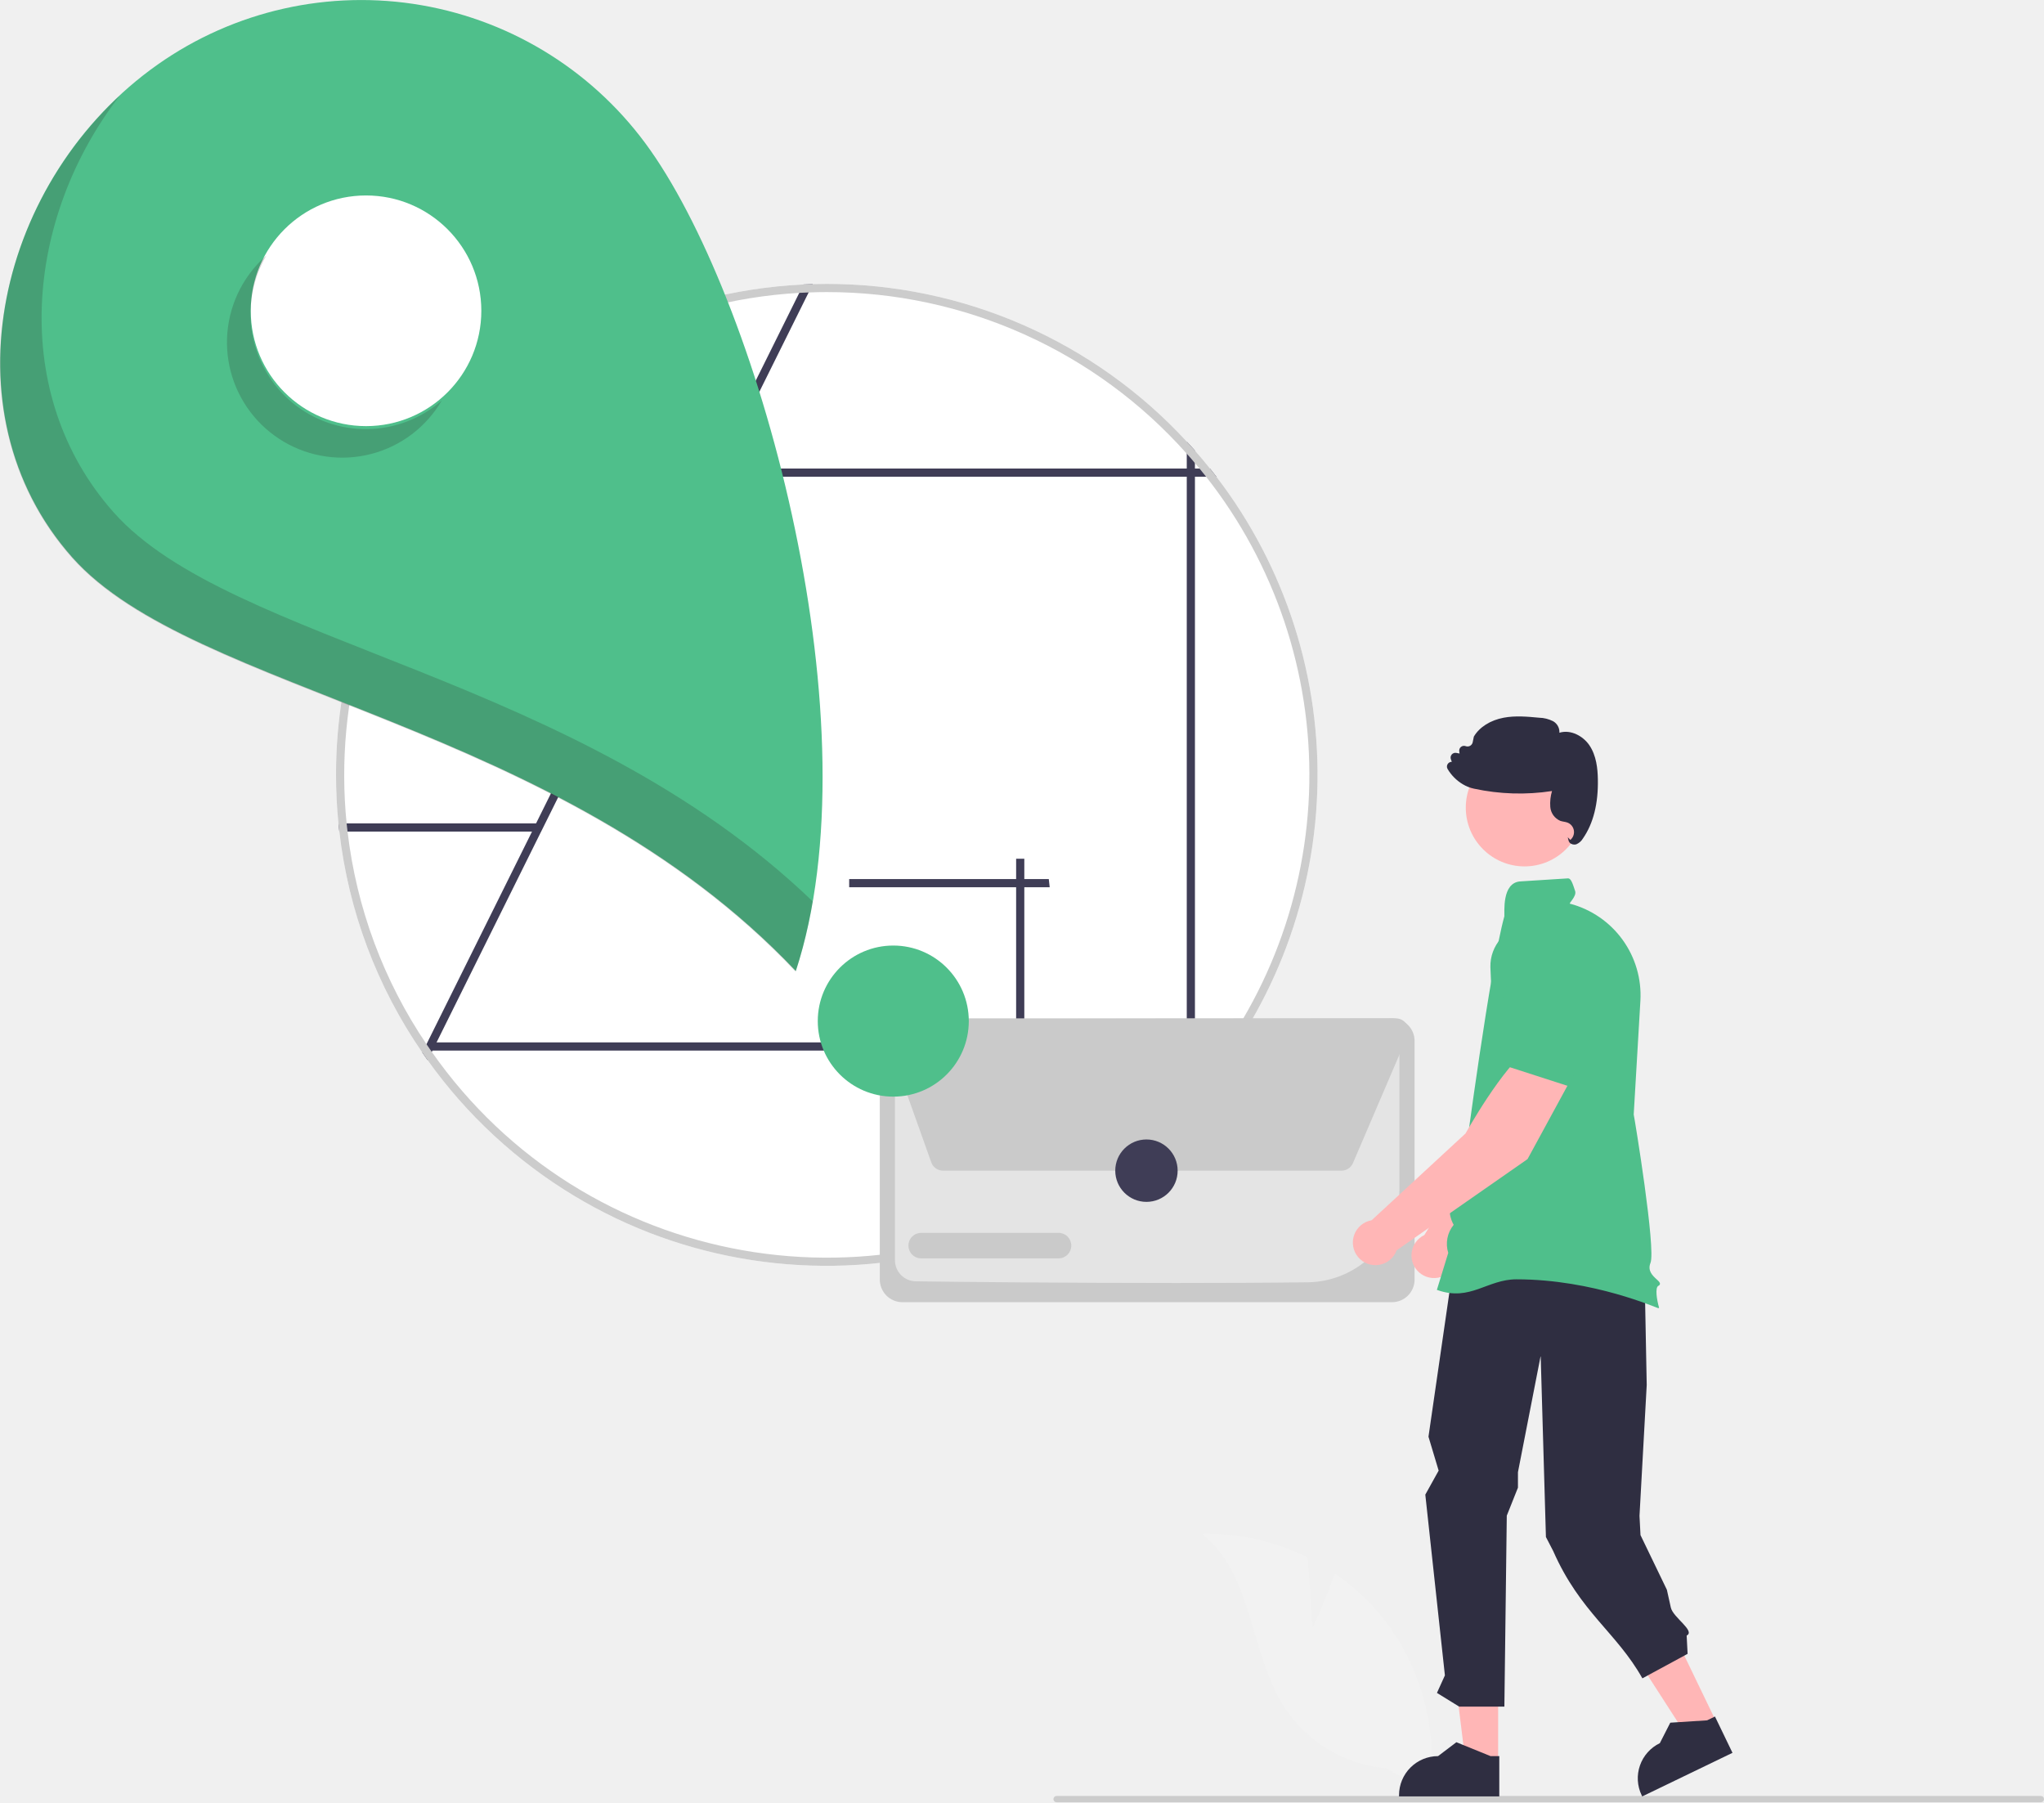
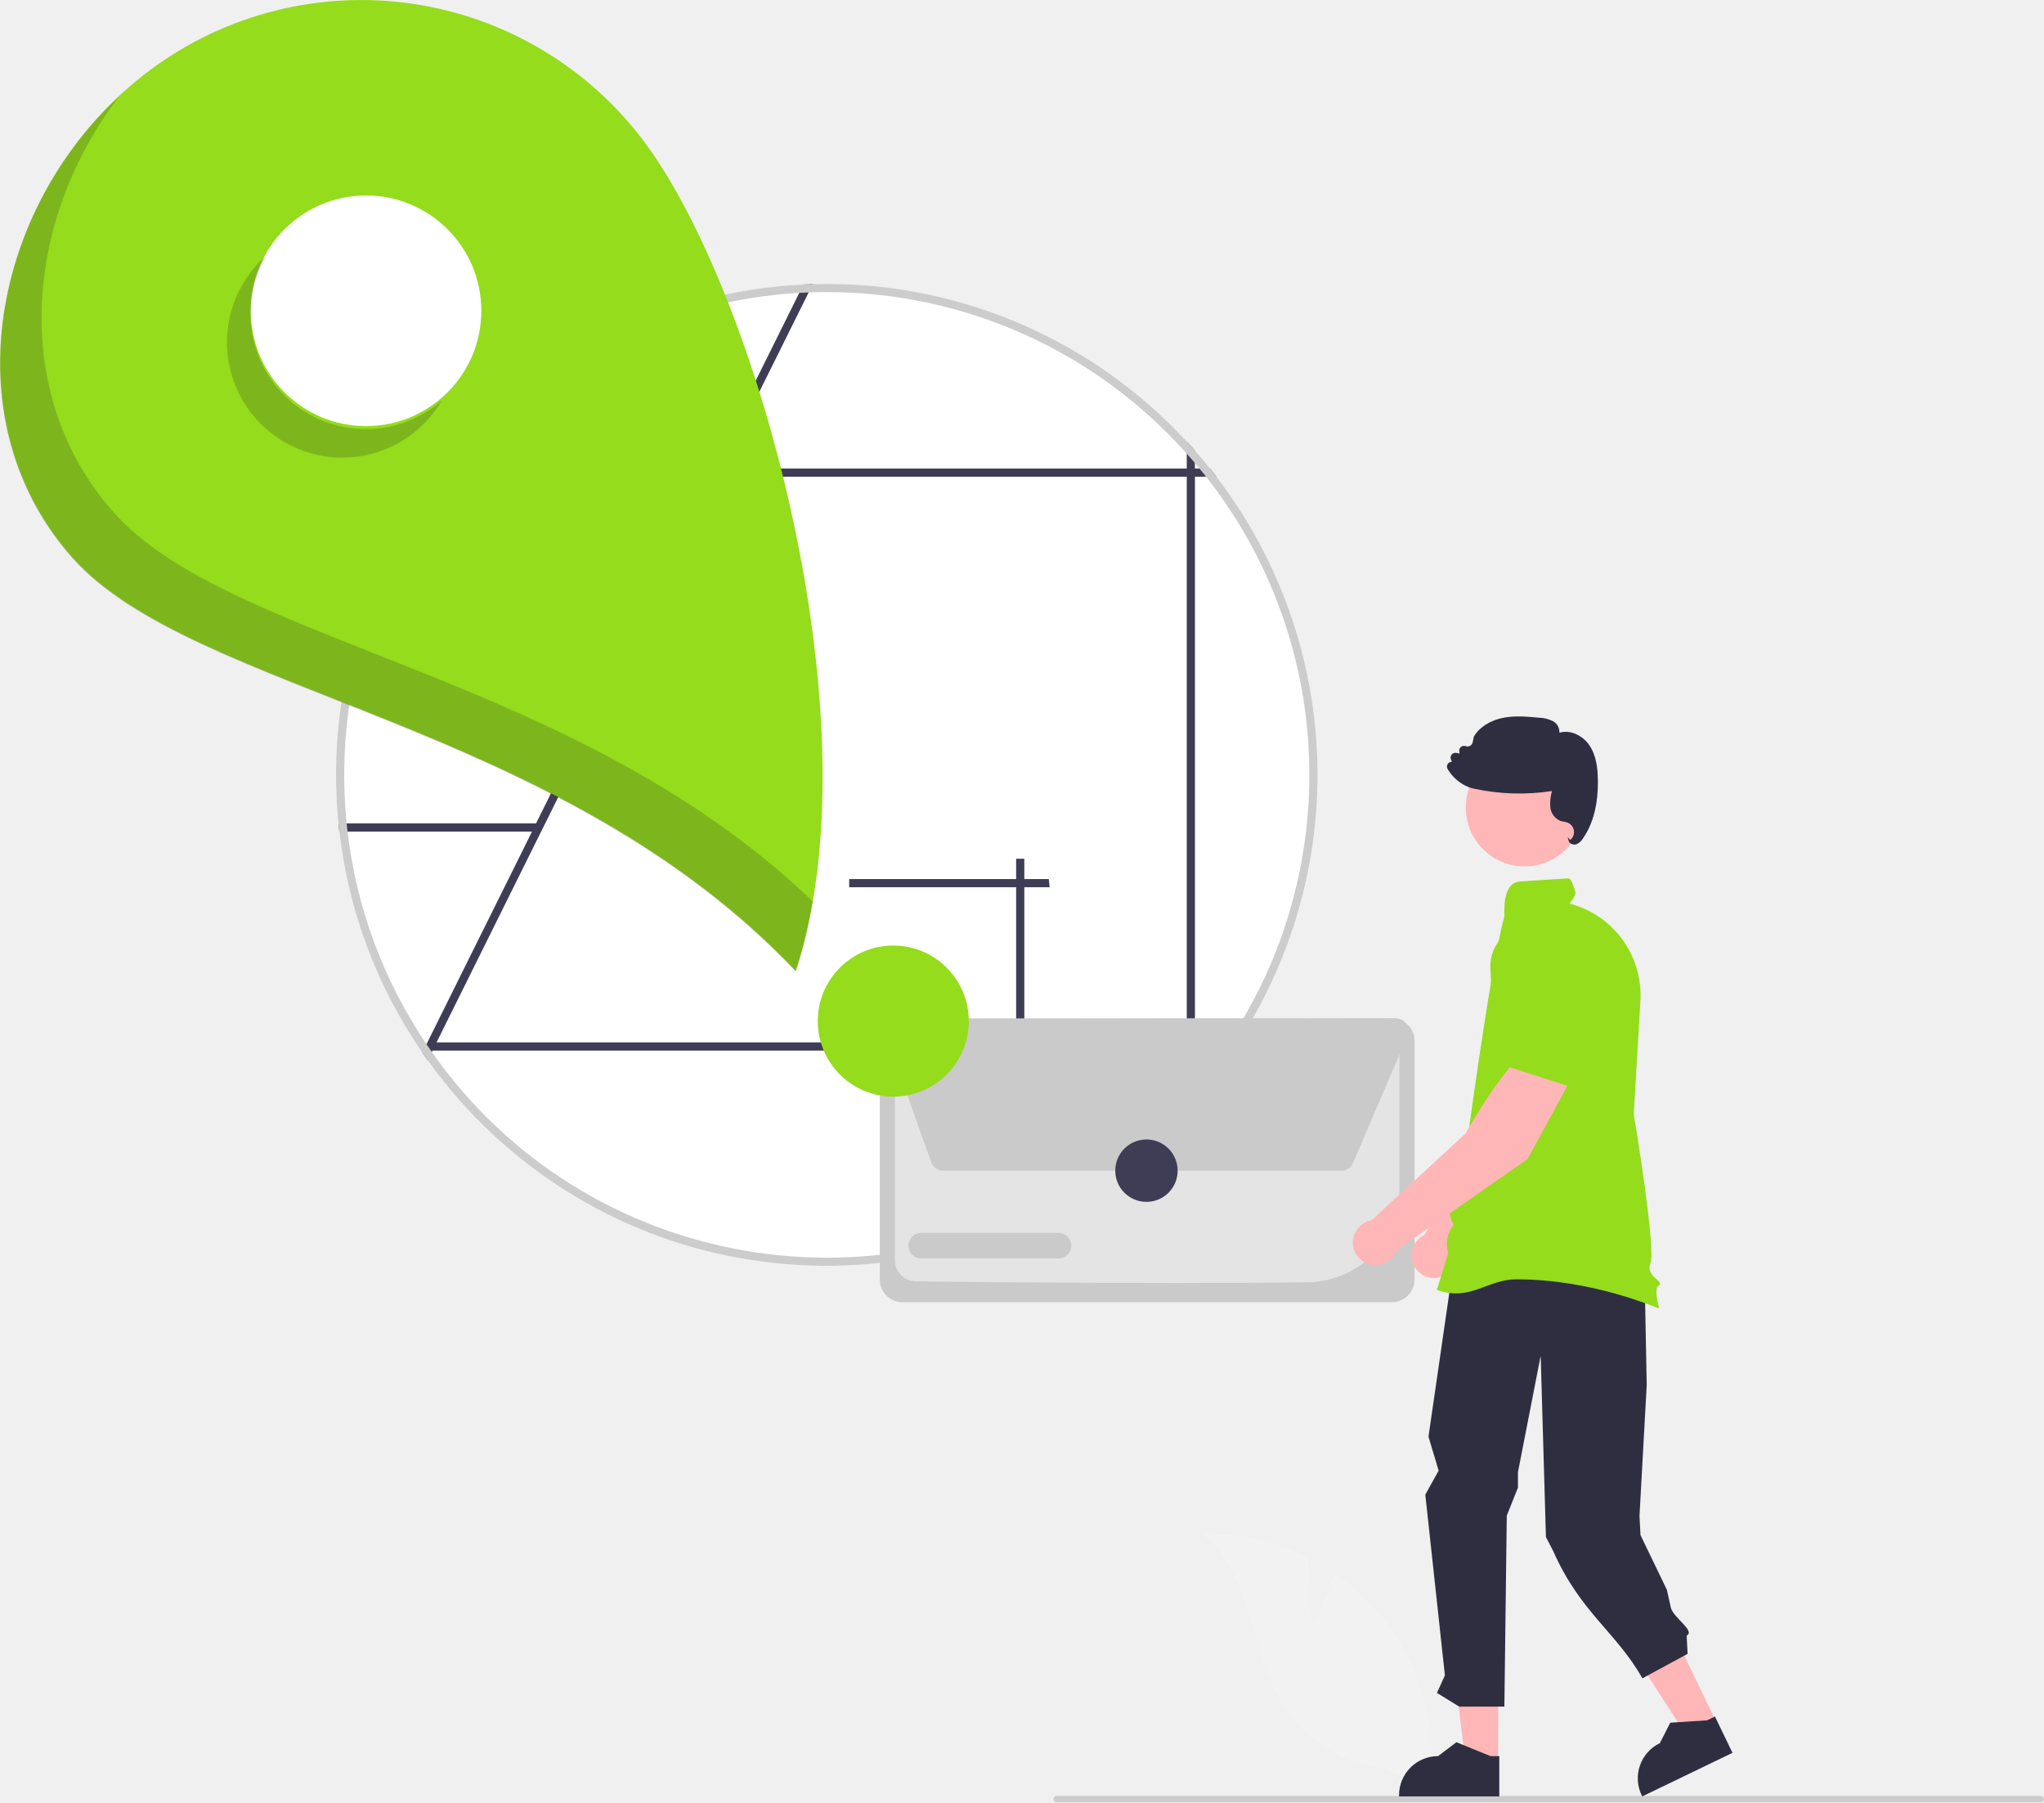
<svg xmlns="http://www.w3.org/2000/svg" width="414" height="365" viewBox="0 0 414 365" fill="none">
  <g clip-path="url(#clip0_3534_358)">
    <path d="M265.875 329.575L264.859 315.443C258.205 312.115 250.84 310.463 243.402 310.63C253.866 318.72 253.028 334.889 260.274 345.955C262.56 349.389 265.59 352.264 269.139 354.368C272.687 356.471 276.663 357.749 280.773 358.107L289.48 363.118C290.477 356.532 290.034 349.809 288.182 343.411C286.33 337.013 283.114 331.093 278.755 326.058C276.281 323.257 273.465 320.78 270.373 318.684C268.469 324.15 265.875 329.575 265.875 329.575Z" fill="#F2F2F2" />
    <path d="M214.006 365H413.361C413.53 365 413.693 364.933 413.812 364.813C413.932 364.693 413.999 364.531 413.999 364.361C413.999 364.192 413.932 364.03 413.812 363.91C413.693 363.79 413.53 363.723 413.361 363.723H214.006C213.836 363.723 213.674 363.79 213.554 363.91C213.434 364.03 213.367 364.192 213.367 364.361C213.367 364.531 213.434 364.693 213.554 364.813C213.674 364.933 213.836 365 214.006 365Z" fill="#CCCCCC" />
    <path d="M87.079 212.492V212.766H87.27C87.201 212.678 87.137 212.587 87.079 212.492ZM88.546 96.548C75.238 113.859 68.035 135.09 68.061 156.927C68.064 160.253 68.227 163.531 68.549 166.763C68.599 167.318 68.657 167.873 68.732 168.42C70.581 184.49 76.352 199.859 85.539 213.171C85.895 213.693 86.259 214.207 86.624 214.721C90.578 220.267 95.093 225.391 100.096 230.012C140.375 267.217 203.179 264.714 240.372 224.424C240.944 223.819 241.491 223.206 242.029 222.592C257.253 205.346 266.01 183.344 266.804 160.351C267.597 137.357 260.376 114.803 246.378 96.548C245.955 95.993 245.525 95.438 245.077 94.891C244.097 93.656 243.081 92.447 242.029 91.262C241.491 90.649 240.944 90.036 240.372 89.431C231.086 79.356 219.812 71.317 207.263 65.82C194.714 60.324 181.161 57.49 167.462 57.497C166.509 57.497 165.565 57.514 164.62 57.538C163.991 57.555 163.361 57.58 162.732 57.613C148.631 58.283 134.835 61.954 122.266 68.383C109.697 74.811 98.644 83.849 89.846 94.891C89.398 95.438 88.968 95.993 88.546 96.548ZM87.27 212.766C87.201 212.678 87.137 212.587 87.079 212.492V212.766H87.27Z" fill="white" />
    <path d="M86.384 211.473L86.665 210.902L107.755 168.42V168.412L108.575 166.763V166.755L143.415 96.549V96.54L144.235 94.892L144.243 94.883L161.887 59.312L162.732 57.614C163.362 57.581 163.991 57.556 164.621 57.539L163.784 59.229L146.091 94.883V94.892L145.271 96.54V96.549L109.519 168.586L109.511 168.594L88.422 211.109L87.593 212.766L87.461 213.039L86.624 214.721C86.259 214.208 85.895 213.694 85.539 213.172L86.384 211.473Z" fill="#3F3D56" />
    <path d="M109.163 166.763V168.42H68.731C68.656 167.873 68.599 167.318 68.549 166.763H109.163Z" fill="#3F3D56" />
    <path d="M171.996 179.689V178.032H212.428C212.502 178.579 212.56 179.134 212.61 179.689H171.996Z" fill="#3F3D56" />
    <path d="M205.812 173.916H207.469V214.359C206.922 214.434 206.367 214.492 205.812 214.542V173.916Z" fill="#3F3D56" />
    <path d="M246.377 96.549C245.955 95.994 245.524 95.439 245.077 94.892H242.028V91.263C241.49 90.65 240.943 90.037 240.372 89.432V94.892H89.845C89.398 95.439 88.968 95.994 88.545 96.549H240.372V224.425C240.943 223.82 241.49 223.207 242.029 222.593V96.549H246.377Z" fill="#3F3D56" />
    <path d="M241.199 211.107H87.076V212.765H241.199V211.107Z" fill="#3F3D56" />
    <path d="M87.079 212.492V212.766H87.27C87.201 212.678 87.137 212.587 87.079 212.492ZM88.546 96.548C75.238 113.859 68.035 135.09 68.061 156.927C68.064 160.253 68.227 163.531 68.549 166.763C68.599 167.318 68.657 167.873 68.732 168.42C70.581 184.49 76.352 199.859 85.539 213.171C85.895 213.693 86.259 214.207 86.624 214.721C90.578 220.267 95.093 225.391 100.096 230.012C140.375 267.217 203.179 264.714 240.372 224.424C240.944 223.819 241.491 223.206 242.029 222.592C257.253 205.346 266.01 183.344 266.804 160.351C267.597 137.357 260.376 114.803 246.378 96.548C245.955 95.993 245.525 95.438 245.077 94.891C244.097 93.656 243.081 92.447 242.029 91.262C241.491 90.649 240.944 90.036 240.372 89.431C231.086 79.356 219.812 71.317 207.263 65.82C194.714 60.324 181.161 57.49 167.462 57.497C166.509 57.497 165.565 57.514 164.62 57.538C163.991 57.555 163.361 57.58 162.732 57.613C148.631 58.283 134.835 61.954 122.266 68.383C109.697 74.811 98.644 83.849 89.846 94.891C89.398 95.438 88.968 95.993 88.546 96.548ZM70.396 168.42C70.322 167.873 70.264 167.318 70.206 166.762C67.681 141.596 75.002 116.43 90.633 96.548C91.072 95.993 91.511 95.438 91.966 94.891C100.527 84.446 111.161 75.891 123.197 69.767C135.232 63.642 148.406 60.083 161.887 59.312C162.516 59.279 163.146 59.245 163.784 59.229C165.001 59.179 166.227 59.154 167.462 59.154C181.237 59.146 194.857 62.059 207.425 67.7C219.992 73.342 231.222 81.584 240.372 91.883C240.944 92.513 241.499 93.143 242.029 93.789C242.352 94.154 242.658 94.518 242.957 94.891C243.412 95.438 243.851 95.993 244.29 96.548C258.218 114.236 265.602 136.198 265.19 158.71C264.777 181.222 256.595 202.899 242.029 220.065C241.499 220.712 240.944 221.341 240.372 221.971C235.329 227.639 229.642 232.7 223.427 237.051C179.252 267.977 118.378 257.227 87.46 213.039C87.394 212.948 87.328 212.857 87.27 212.766C87.201 212.678 87.137 212.587 87.079 212.492C86.839 212.152 86.607 211.813 86.384 211.473C77.683 198.611 72.2 183.845 70.396 168.42ZM87.27 212.766C87.201 212.678 87.137 212.587 87.079 212.492V212.766H87.27Z" fill="#CCCCCC" />
    <path d="M281.943 263.723H182.773C181.56 263.721 180.398 263.239 179.54 262.381C178.683 261.523 178.201 260.361 178.199 259.148V210.812C178.201 209.599 178.683 208.436 179.54 207.579C180.398 206.721 181.56 206.239 182.773 206.237H281.943C283.156 206.239 284.318 206.721 285.176 207.579C286.033 208.436 286.515 209.599 286.517 210.812V259.148C286.515 260.361 286.033 261.523 285.176 262.381C284.318 263.239 283.156 263.721 281.943 263.723Z" fill="#CACACA" />
    <path d="M238.26 259.834C216.541 259.834 193.894 259.626 185.444 259.492C184.333 259.469 183.274 259.012 182.494 258.219C181.715 257.426 181.276 256.359 181.271 255.247V210.816C181.272 210.418 181.43 210.036 181.711 209.754C181.992 209.472 182.374 209.313 182.772 209.312H281.94C282.338 209.312 282.719 209.47 283.001 209.751C283.283 210.033 283.442 210.414 283.444 210.812V240.958C283.425 245.878 281.479 250.596 278.023 254.098C274.568 257.6 269.877 259.608 264.959 259.691C257.083 259.794 247.758 259.834 238.26 259.834Z" fill="#E4E4E4" />
    <path d="M271.703 237.087H191.013C190.489 237.086 189.979 236.924 189.552 236.622C189.124 236.32 188.8 235.894 188.624 235.401L179.491 209.772C179.355 209.389 179.312 208.98 179.367 208.577C179.422 208.175 179.573 207.791 179.806 207.459C180.04 207.127 180.35 206.856 180.71 206.669C181.071 206.482 181.47 206.384 181.876 206.383L282.741 206.242H282.744C283.164 206.242 283.577 206.346 283.947 206.545C284.316 206.744 284.631 207.032 284.862 207.383C285.093 207.733 285.233 208.135 285.27 208.554C285.308 208.972 285.241 209.393 285.075 209.779L274.034 235.549C273.839 236.006 273.514 236.395 273.1 236.668C272.685 236.941 272.199 237.087 271.703 237.087Z" fill="#CACACA" />
    <path d="M214.402 254.85H186.577C185.892 254.849 185.236 254.576 184.752 254.092C184.268 253.607 183.996 252.95 183.996 252.264C183.996 251.579 184.268 250.922 184.752 250.437C185.236 249.953 185.892 249.68 186.577 249.679H214.402C215.087 249.68 215.743 249.953 216.227 250.437C216.711 250.922 216.983 251.579 216.983 252.264C216.983 252.95 216.711 253.607 216.227 254.092C215.743 254.576 215.087 254.849 214.402 254.85Z" fill="#CACACA" />
    <path d="M232.207 243.407C235.697 243.407 238.526 240.578 238.526 237.087C238.526 233.596 235.697 230.767 232.207 230.767C228.718 230.767 225.889 233.596 225.889 237.087C225.889 240.578 228.718 243.407 232.207 243.407Z" fill="#3F3D56" />
-     <path d="M31.941 13.069C47.466 2.133 66.699 -2.187 85.408 1.061C104.117 4.309 120.77 14.858 131.704 30.388C154.472 62.727 177.317 147.529 161.191 196.655C113.088 145.831 39.189 140.549 14.627 112.861C-11.617 83.276 -0.389 35.844 31.941 13.069Z" fill="#4FBF8B" />
+     <path d="M31.941 13.069C47.466 2.133 66.699 -2.187 85.408 1.061C104.117 4.309 120.77 14.858 131.704 30.388C154.472 62.727 177.317 147.529 161.191 196.655C113.088 145.831 39.189 140.549 14.627 112.861C-11.617 83.276 -0.389 35.844 31.941 13.069Z" fill="#94dc1c" />
    <path d="M74.139 86.299C87.035 86.299 97.49 75.842 97.49 62.942C97.49 50.042 87.035 39.585 74.139 39.585C61.243 39.585 50.789 50.042 50.789 62.942C50.789 75.842 61.243 86.299 74.139 86.299Z" fill="white" />
-     <path d="M180.929 222.092C189.375 222.092 196.223 215.243 196.223 206.794C196.223 198.344 189.375 191.495 180.929 191.495C172.482 191.495 165.635 198.344 165.635 206.794C165.635 215.243 172.482 222.092 180.929 222.092Z" fill="#4FBF8B" />
+     <path d="M180.929 222.092C189.375 222.092 196.223 215.243 196.223 206.794C196.223 198.344 189.375 191.495 180.929 191.495C172.482 191.495 165.635 198.344 165.635 206.794C165.635 215.243 172.482 222.092 180.929 222.092Z" fill="#94dc1c" />
    <path opacity="0.2" d="M49.156 57.553C47.61 60.202 46.601 63.129 46.186 66.168C45.77 69.207 45.958 72.298 46.737 75.265C47.516 78.231 48.872 81.015 50.727 83.458C52.581 85.9 54.899 87.953 57.547 89.5C60.195 91.047 63.122 92.056 66.16 92.472C69.198 92.887 72.288 92.699 75.254 91.92C78.219 91.141 81.003 89.784 83.444 87.929C85.886 86.074 87.939 83.755 89.485 81.107C85.317 84.764 79.984 86.819 74.44 86.902C68.896 86.986 63.504 85.093 59.228 81.563C54.951 78.033 52.071 73.096 51.101 67.635C50.132 62.175 51.136 56.547 53.936 51.76C52.041 53.42 50.427 55.377 49.156 57.553Z" fill="#231F20" />
    <path opacity="0.2" d="M14.583 112.972C39.145 140.66 113.044 145.941 161.146 196.765C162.648 192.117 163.803 187.364 164.604 182.545C116.525 136.342 46.74 130.502 23.009 103.751C1.77 79.808 5.076 44.178 24.244 19.387C-2.045 43.763 -9.468 85.859 14.583 112.972Z" fill="#231F20" />
    <path d="M319.88 210.798L309.964 207.776C305.647 212.982 302.068 228.063 302.068 228.063L288.497 250.123C287.77 250.468 287.148 250.998 286.691 251.66C286.235 252.322 285.961 253.093 285.897 253.895C285.833 254.696 285.982 255.5 286.327 256.227C286.673 256.953 287.204 257.575 287.866 258.031C288.529 258.486 289.299 258.759 290.101 258.822C290.902 258.885 291.706 258.736 292.432 258.389C293.157 258.043 293.779 257.511 294.233 256.848C294.688 256.185 294.96 255.413 295.022 254.611L315.562 229.668L319.88 210.798Z" fill="#FFB6B6" />
-     <path d="M319.69 213.205L321.522 198.19L317.415 191.328C316.603 189.984 315.432 188.893 314.034 188.18C312.636 187.466 311.066 187.158 309.501 187.291C307.382 187.484 305.416 188.475 303.999 190.064C302.583 191.653 301.822 193.72 301.871 195.848C302.025 202.301 303.042 210.462 307.008 212.693L307.049 212.715L319.69 213.205Z" fill="#4FBF8B" />
+     <path d="M319.69 213.205L321.522 198.19L317.415 191.328C316.603 189.984 315.432 188.893 314.034 188.18C312.636 187.466 311.066 187.158 309.501 187.291C307.382 187.484 305.416 188.475 303.999 190.064C302.583 191.653 301.822 193.72 301.871 195.848C302.025 202.301 303.042 210.462 307.008 212.693L307.049 212.715L319.69 213.205Z" fill="#94dc1c" />
    <path d="M347.703 348.884L341.757 351.754L327.855 330.178L336.632 325.94L347.703 348.884Z" fill="#FFB6B6" />
    <path d="M350.906 354.987L332.62 363.816L332.508 363.585C331.597 361.696 331.473 359.524 332.164 357.544C332.854 355.564 334.302 353.94 336.19 353.029L338.307 348.881L345.762 348.407L347.359 347.636L350.906 354.987Z" fill="#2F2E41" />
    <path d="M303.439 356.926L296.837 356.925L293.695 331.449L303.441 331.45L303.439 356.926Z" fill="#FFB6B6" />
    <path d="M303.672 363.816L283.367 363.816V363.559C283.367 361.462 284.2 359.452 285.682 357.969C287.164 356.487 289.174 355.654 291.27 355.653H291.271L294.98 352.839L301.9 355.654L303.672 355.654L303.672 363.816Z" fill="#2F2E41" />
    <path d="M296.897 238.772L289.33 290.965L291.39 297.832L288.688 302.696L292.656 339.304L291.045 342.852L295.545 345.628H304.703L305.189 306.957L307.451 301.28V298.151L312.055 274.57L313.118 311.279L314.588 314.115C320.064 326.543 327.441 330.613 332.656 339.902L341.814 334.941L341.622 331.24C343.462 330.308 338.86 327.585 338.417 325.57L337.616 321.963L332.274 310.894L332.071 306.996L333.533 280.484L332.845 244.781L320.832 235.593L296.897 238.772Z" fill="#2F2E41" />
    <path d="M308.784 175.465C315.355 175.465 320.682 170.137 320.682 163.564C320.682 156.991 315.355 151.663 308.784 151.663C302.213 151.663 296.887 156.991 296.887 163.564C296.887 170.137 302.213 175.465 308.784 175.465Z" fill="#FFB6B6" />
-     <path d="M291.205 261.287L291.031 261.227L293.334 253.74C293.032 252.776 292.974 251.751 293.166 250.759C293.358 249.766 293.794 248.837 294.434 248.055C294.061 247.41 292.526 244.365 295.026 241.778C294.877 241.023 294.125 236.558 296.749 234.375C296.749 234.375 301.84 195.774 304.696 185.578C304.779 184.832 304.11 178.741 307.951 178.503C309.977 178.377 313.017 178.184 317.579 177.89C318.169 177.848 318.514 178.843 319.037 180.464C319.392 181.56 317.569 183.058 318.01 183.033L318.041 183.031L318.071 183.039C322.327 184.18 326.061 186.753 328.644 190.324C331.227 193.895 332.502 198.246 332.255 202.647L330.899 225.712C331.104 226.64 335.424 252.942 334.295 255.765C333.654 257.367 334.746 258.365 335.544 259.093C335.955 259.468 336.251 259.739 336.21 260.036C336.193 260.118 336.157 260.194 336.103 260.257C336.049 260.321 335.98 260.369 335.902 260.399C335.181 260.76 335.579 263.235 336.001 264.71L336.043 264.86L335.904 264.932C335.743 265.015 322.832 259.091 307.148 259.091C301.236 259.091 297.818 263.595 291.205 261.287Z" fill="#4FBF8B" />
+     <path d="M291.205 261.287L291.031 261.227L293.334 253.74C293.032 252.776 292.974 251.751 293.166 250.759C293.358 249.766 293.794 248.837 294.434 248.055C294.061 247.41 292.526 244.365 295.026 241.778C294.877 241.023 294.125 236.558 296.749 234.375C296.749 234.375 301.84 195.774 304.696 185.578C304.779 184.832 304.11 178.741 307.951 178.503C309.977 178.377 313.017 178.184 317.579 177.89C318.169 177.848 318.514 178.843 319.037 180.464C319.392 181.56 317.569 183.058 318.01 183.033L318.041 183.031L318.071 183.039C322.327 184.18 326.061 186.753 328.644 190.324C331.227 193.895 332.502 198.246 332.255 202.647L330.899 225.712C331.104 226.64 335.424 252.942 334.295 255.765C333.654 257.367 334.746 258.365 335.544 259.093C335.955 259.468 336.251 259.739 336.21 260.036C336.193 260.118 336.157 260.194 336.103 260.257C336.049 260.321 335.98 260.369 335.902 260.399C335.181 260.76 335.579 263.235 336.001 264.71L336.043 264.86L335.904 264.932C335.743 265.015 322.832 259.091 307.148 259.091C301.236 259.091 297.818 263.595 291.205 261.287Z" fill="#94dc1c" />
    <path d="M318.213 170.881C318.09 170.818 317.981 170.729 317.894 170.62C317.807 170.512 317.743 170.387 317.708 170.252L317.538 169.561L318.06 170.105C318.339 169.874 318.552 169.573 318.678 169.233C318.804 168.894 318.838 168.527 318.777 168.17C318.716 167.813 318.561 167.478 318.33 167.2C318.098 166.921 317.797 166.709 317.457 166.584C317.228 166.507 316.992 166.45 316.753 166.413C316.503 166.373 316.257 166.313 316.016 166.235C315.453 165.991 314.968 165.598 314.612 165.099C314.257 164.599 314.045 164.011 313.999 163.4C313.922 162.321 314.042 161.237 314.352 160.201C309.102 161.008 303.749 160.847 298.557 159.726C297.757 159.558 296.991 159.256 296.29 158.835C295.008 158.074 293.941 157 293.188 155.713C293.089 155.539 293.048 155.338 293.071 155.139C293.093 154.941 293.179 154.755 293.315 154.608C293.41 154.506 293.525 154.424 293.652 154.368C293.78 154.312 293.918 154.282 294.057 154.282L293.867 153.767C293.807 153.606 293.792 153.432 293.821 153.264C293.851 153.095 293.925 152.937 294.035 152.806C294.146 152.675 294.289 152.575 294.45 152.518C294.612 152.46 294.785 152.446 294.954 152.478L295.627 152.604L295.562 152.156C295.538 151.99 295.558 151.819 295.62 151.662C295.681 151.506 295.783 151.368 295.914 151.262C296.045 151.156 296.202 151.087 296.368 151.06C296.535 151.033 296.705 151.051 296.863 151.11C297.007 151.164 297.162 151.187 297.316 151.176C297.47 151.164 297.619 151.12 297.755 151.046C297.89 150.971 298.007 150.868 298.099 150.744C298.19 150.619 298.254 150.477 298.285 150.325L298.516 149.2L298.54 149.141C299.679 147.242 301.868 145.862 304.544 145.355C306.932 144.902 309.369 145.131 311.727 145.352C312.726 145.372 313.708 145.62 314.598 146.077C315.001 146.309 315.331 146.649 315.552 147.058C315.773 147.467 315.876 147.93 315.85 148.394C318.171 147.68 320.662 149.103 321.893 150.895C323.358 153.027 323.594 155.701 323.637 157.792C323.738 162.736 322.72 166.78 320.611 169.814C320.309 170.329 319.852 170.736 319.305 170.975C319.166 171.022 319.02 171.045 318.873 171.045C318.643 171.046 318.416 170.99 318.213 170.881Z" fill="#2F2E41" />
    <path d="M318.642 217.741L309.909 212.154C304.348 216.002 296.833 229.556 296.833 229.556L277.812 247.133C277.02 247.269 276.277 247.612 275.659 248.126C275.041 248.64 274.57 249.309 274.292 250.063C274.014 250.818 273.94 251.632 274.077 252.425C274.214 253.217 274.557 253.96 275.072 254.577C275.587 255.195 276.255 255.666 277.01 255.943C277.765 256.22 278.579 256.293 279.371 256.155C280.163 256.017 280.905 255.673 281.522 255.157C282.138 254.642 282.609 253.972 282.885 253.217L309.393 234.745L318.642 217.741Z" fill="#FFB6B6" />
-     <path d="M317.808 220.008L323.625 206.044L321.521 198.328C321.103 196.815 320.269 195.448 319.115 194.384C317.961 193.32 316.533 192.599 314.991 192.304C312.898 191.918 310.737 192.342 308.945 193.489C307.152 194.636 305.862 196.421 305.335 198.484C303.742 204.739 302.519 212.872 305.736 216.09L305.769 216.123L317.808 220.008Z" fill="#4FBF8B" />
+     <path d="M317.808 220.008L323.625 206.044L321.521 198.328C321.103 196.815 320.269 195.448 319.115 194.384C317.961 193.32 316.533 192.599 314.991 192.304C312.898 191.918 310.737 192.342 308.945 193.489C307.152 194.636 305.862 196.421 305.335 198.484C303.742 204.739 302.519 212.872 305.736 216.09L305.769 216.123L317.808 220.008Z" fill="#94dc1c" />
  </g>
-   <defs>
-     <clipPath id="clip0_3534_358">
+   <defs fill="#000000">
+     <clipPath id="clip0_3534_358" fill="#000000">
      <rect width="414" height="365" fill="white" />
    </clipPath>
  </defs>
</svg>
